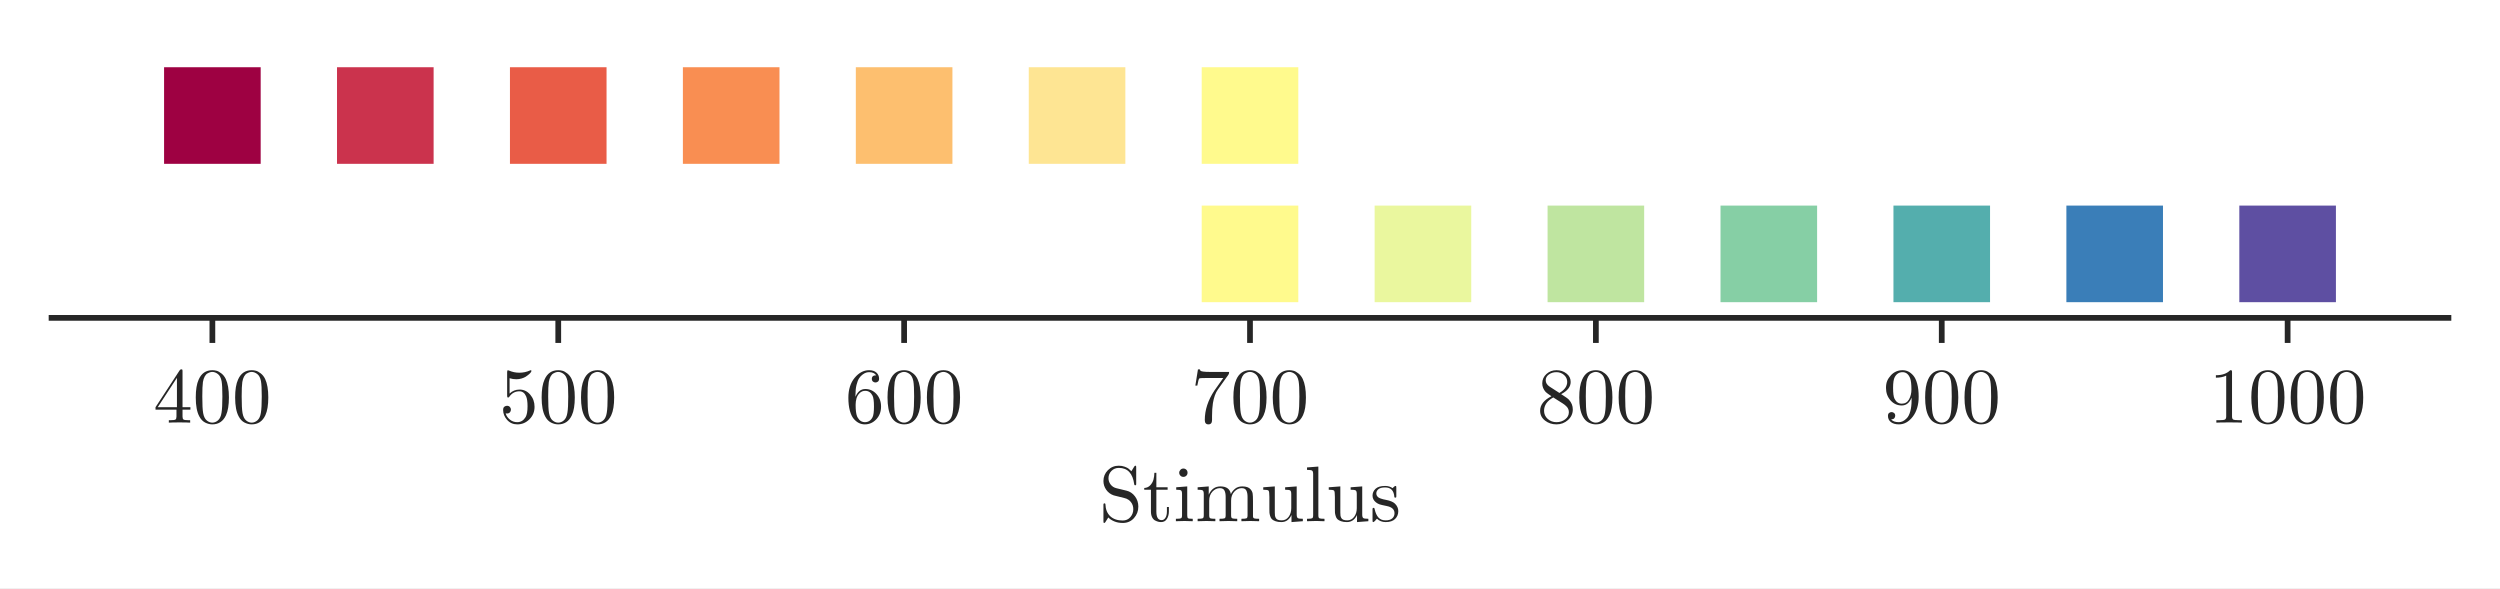
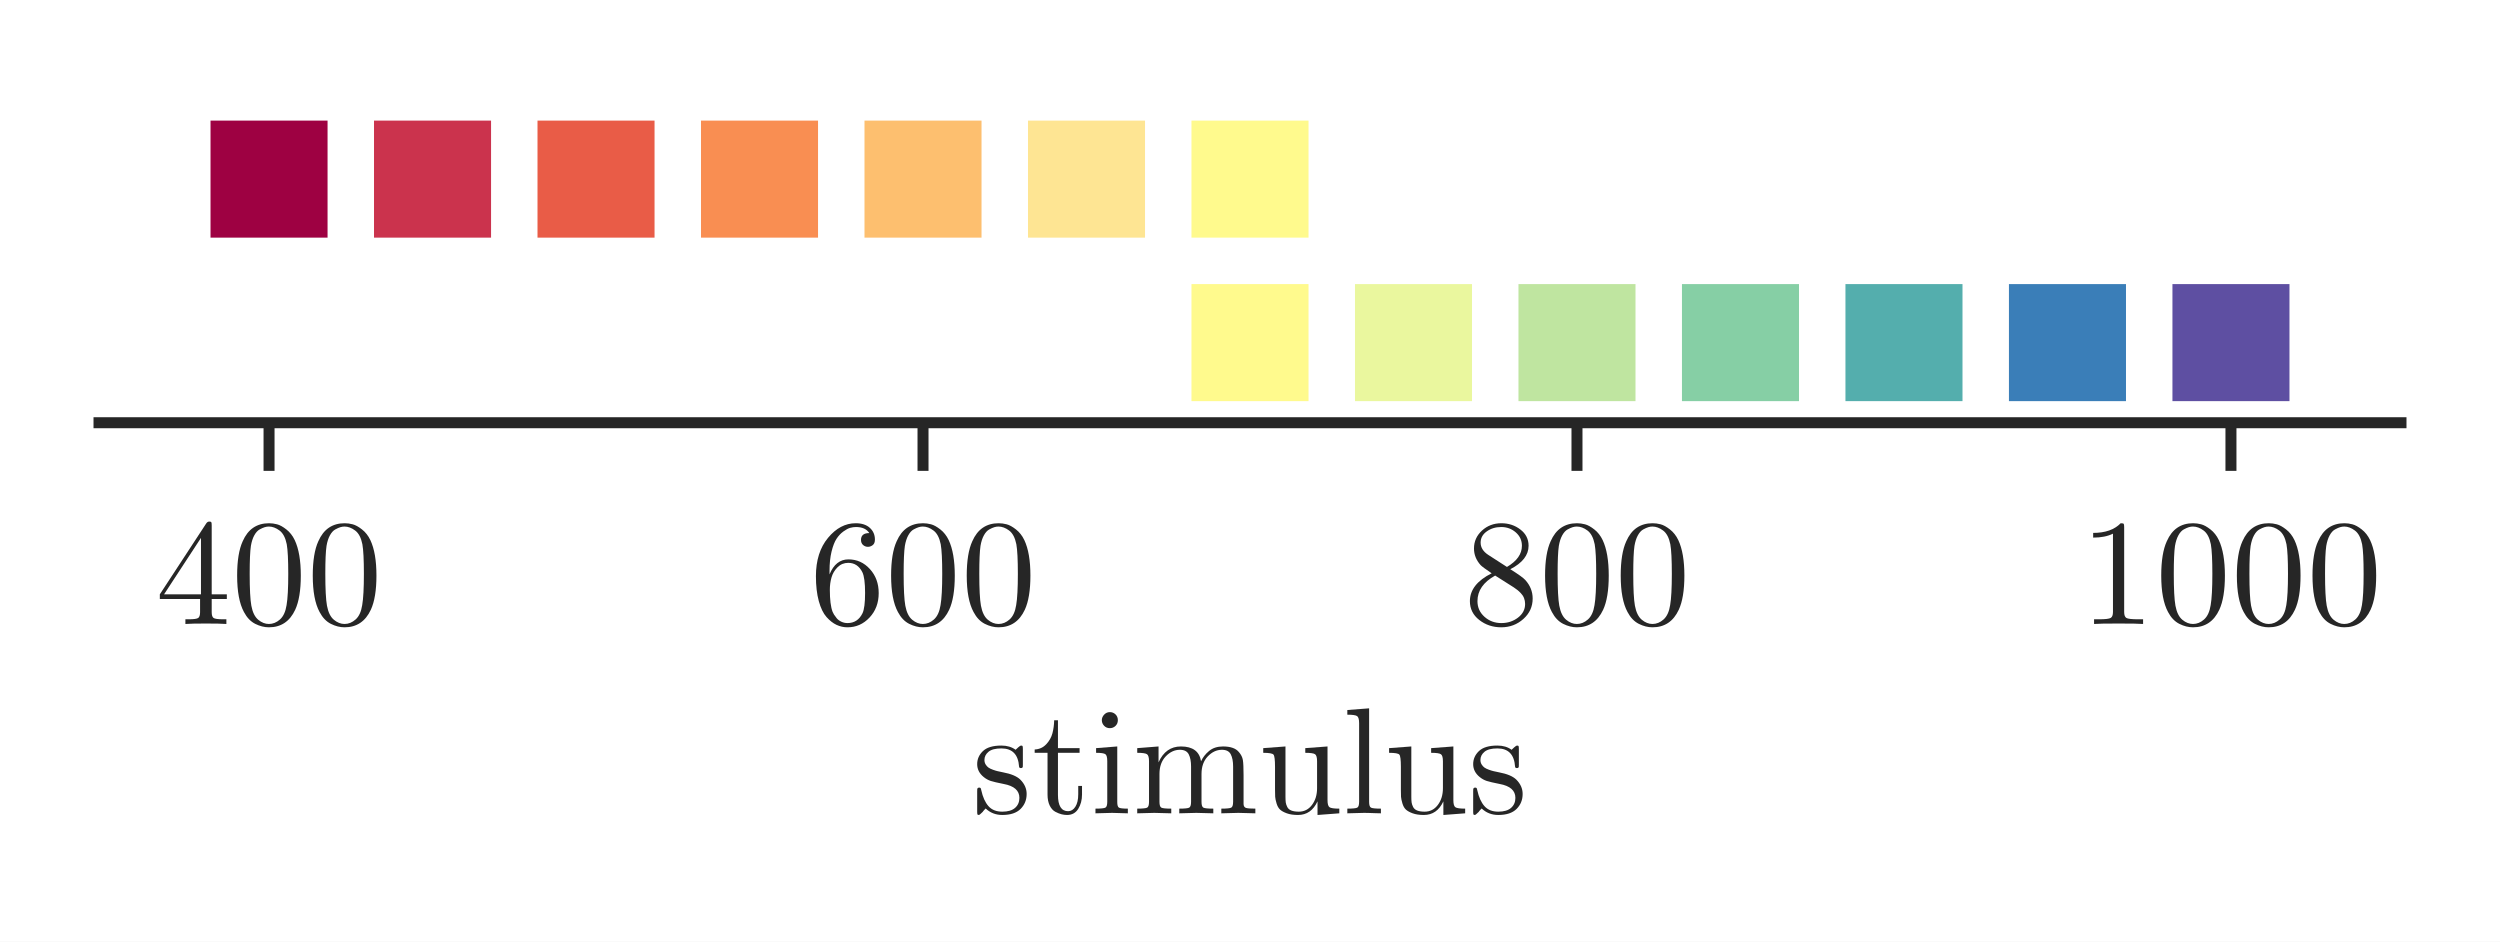
- <svg xmlns="http://www.w3.org/2000/svg" xmlns:xlink="http://www.w3.org/1999/xlink" width="349.2pt" height="82.139pt" viewBox="0 0 349.2 82.139" version="1.1">
+ <svg xmlns="http://www.w3.org/2000/svg" xmlns:xlink="http://www.w3.org/1999/xlink" width="181.8pt" height="68.479pt" viewBox="0 0 181.8 68.479" version="1.1">
  <defs>
    <style type="text/css">*{stroke-linejoin: round; stroke-linecap: butt}</style>
  </defs>
  <g id="figure_1">
    <g id="patch_1">
-       <path d="M 0 82.139  L 349.2 82.139  L 349.2 0  L 0 0  z " style="fill: #ffffff" />
+       <path d="M 0 68.479  L 181.8 68.479  L 181.8 -0  L 0 -0  z " style="fill: #ffffff" />
    </g>
    <g id="axes_1">
      <g id="patch_2">
-         <path d="M 7.2 44.4  L 342 44.4  L 342 7.2  L 7.2 7.2  z " style="fill: #ffffff" />
+         <path d="M 7.2 30.741  L 174.6 30.741  L 174.6 7.2  L 7.2 7.2  z " style="fill: #ffffff" />
      </g>
      <g id="matplotlib.axis_1">
        <g id="xtick_1">
          <g id="line2d_1">
            <defs>
-               <path id="mdbb9624b0e" d="M 0 0  L 0 3.5  " style="stroke: #262626; stroke-width: 0.8" />
+               <path id="m258380afad" d="M 0 0  L 0 3.5  " style="stroke: #262626; stroke-width: 0.8" />
            </defs>
            <g>
-               <use xlink:href="#mdbb9624b0e" x="29.665" y="44.4" style="fill: #262626; stroke: #262626; stroke-width: 0.8" />
+               <use xlink:href="#m258380afad" x="19.565" y="30.741" style="fill: #262626; stroke: #262626; stroke-width: 0.8" />
            </g>
          </g>
          <g id="text_1">
-             <g style="fill: #262626" transform="translate(21.41493 59.03469)scale(0.11 -0.11)">
+             <g style="fill: #262626" transform="translate(11.31477 45.37531)scale(0.11 -0.11)">
              <defs>
                <path id="CMUSerif-Roman-34" d="M 179 1056  L 179 1254  L 2144 4256  Q 2195 4333 2272 4333  Q 2342 4333 2358 4304  Q 2374 4275 2374 4166  L 2374 1254  L 3014 1254  L 3014 1056  L 2374 1056  L 2374 499  Q 2374 314 2451 256  Q 2528 198 2861 198  L 2995 198  L 2995 0  Q 2733 19 2125 19  Q 1523 19 1261 0  L 1261 198  L 1395 198  Q 1728 198 1805 256  Q 1882 314 1882 499  L 1882 1056  L 179 1056  z M 358 1254  L 1920 1254  L 1920 3642  L 358 1254  z " transform="scale(0.015625)" />
                <path id="CMUSerif-Roman-30" d="M 250 2048  Q 250 2989 486 3501  Q 819 4262 1600 4262  Q 1766 4262 1939 4217  Q 2112 4173 2333 4000  Q 2554 3827 2688 3546  Q 2944 3002 2944 2048  Q 2944 1114 2707 602  Q 2362 -141 1594 -141  Q 1306 -141 1014 6  Q 723 154 538 506  Q 250 1037 250 2048  z M 781 2125  Q 781 1158 851 774  Q 928 358 1142 179  Q 1357 0 1594 0  Q 1850 0 2064 192  Q 2278 384 2342 800  Q 2413 1210 2413 2125  Q 2413 3014 2349 3373  Q 2266 3789 2042 3955  Q 1818 4122 1594 4122  Q 1510 4122 1420 4096  Q 1331 4070 1203 4000  Q 1075 3930 976 3750  Q 877 3571 832 3302  Q 781 2957 781 2125  z " transform="scale(0.015625)" />
              </defs>
              <use xlink:href="#CMUSerif-Roman-34" />
              <use xlink:href="#CMUSerif-Roman-30" x="50" />
              <use xlink:href="#CMUSerif-Roman-30" x="100" />
            </g>
          </g>
        </g>
        <g id="xtick_2">
          <g id="line2d_2">
            <g>
-               <use xlink:href="#mdbb9624b0e" x="77.977" y="44.4" style="fill: #262626; stroke: #262626; stroke-width: 0.8" />
+               <use xlink:href="#m258380afad" x="67.122" y="30.741" style="fill: #262626; stroke: #262626; stroke-width: 0.8" />
            </g>
          </g>
          <g id="text_2">
-             <g style="fill: #262626" transform="translate(69.72662 59.03469)scale(0.11 -0.11)">
-               <defs>
-                 <path id="CMUSerif-Roman-35" d="M 320 1030  Q 320 1222 422 1296  Q 525 1370 634 1370  Q 781 1370 867 1277  Q 954 1184 954 1056  Q 954 928 867 835  Q 781 742 634 742  Q 563 742 525 755  Q 608 461 867 249  Q 1126 38 1466 38  Q 1894 38 2150 454  Q 2304 723 2304 1331  Q 2304 1869 2189 2138  Q 2010 2547 1645 2547  Q 1126 2547 819 2099  Q 781 2042 736 2042  Q 672 2042 659 2077  Q 646 2112 646 2208  L 646 4102  Q 646 4256 710 4256  Q 736 4256 787 4237  Q 1190 4058 1638 4058  Q 2099 4058 2509 4243  Q 2541 4262 2560 4262  Q 2624 4262 2624 4192  Q 2624 4166 2573 4092  Q 2522 4019 2413 3923  Q 2304 3827 2163 3737  Q 2022 3648 1817 3587  Q 1613 3526 1389 3526  Q 1120 3526 845 3610  L 845 2362  Q 1178 2688 1658 2688  Q 2170 2688 2522 2275  Q 2874 1862 2874 1286  Q 2874 685 2458 272  Q 2042 -141 1478 -141  Q 966 -141 643 224  Q 320 589 320 1030  z " transform="scale(0.015625)" />
-               </defs>
-               <use xlink:href="#CMUSerif-Roman-35" />
-               <use xlink:href="#CMUSerif-Roman-30" x="50" />
-               <use xlink:href="#CMUSerif-Roman-30" x="100" />
-             </g>
-           </g>
-         </g>
-         <g id="xtick_3">
-           <g id="line2d_3">
-             <g>
-               <use xlink:href="#mdbb9624b0e" x="126.288" y="44.4" style="fill: #262626; stroke: #262626; stroke-width: 0.8" />
-             </g>
-           </g>
-           <g id="text_3">
-             <g style="fill: #262626" transform="translate(118.0383 59.03469)scale(0.11 -0.11)">
+             <g style="fill: #262626" transform="translate(58.87159 45.37531)scale(0.11 -0.11)">
              <defs>
                <path id="CMUSerif-Roman-36" d="M 269 2022  Q 269 3027 781 3644  Q 1293 4262 1952 4262  Q 2336 4262 2550 4067  Q 2765 3872 2765 3571  Q 2765 3405 2669 3334  Q 2573 3264 2470 3264  Q 2355 3264 2265 3341  Q 2176 3418 2176 3558  Q 2176 3846 2528 3846  Q 2362 4102 1965 4102  Q 1843 4102 1718 4067  Q 1594 4032 1430 3913  Q 1267 3795 1142 3606  Q 1018 3418 931 3066  Q 845 2714 845 2253  L 845 2099  Q 1107 2733 1644 2733  Q 2182 2733 2553 2323  Q 2925 1914 2925 1306  Q 2925 685 2537 272  Q 2150 -141 1606 -141  Q 1363 -141 1142 -38  Q 922 64 717 294  Q 512 525 390 969  Q 269 1414 269 2022  z M 858 1446  Q 858 819 973 518  Q 992 467 1033 400  Q 1075 333 1148 243  Q 1222 154 1344 96  Q 1466 38 1606 38  Q 2035 38 2240 454  Q 2349 685 2349 1312  Q 2349 1952 2234 2189  Q 2035 2586 1638 2586  Q 1370 2586 1184 2400  Q 998 2214 928 1968  Q 858 1722 858 1446  z " transform="scale(0.015625)" />
              </defs>
              <use xlink:href="#CMUSerif-Roman-36" />
              <use xlink:href="#CMUSerif-Roman-30" x="50" />
              <use xlink:href="#CMUSerif-Roman-30" x="100" />
            </g>
          </g>
        </g>
-         <g id="xtick_4">
-           <g id="line2d_4">
+         <g id="xtick_3">
+           <g id="line2d_3">
            <g>
-               <use xlink:href="#mdbb9624b0e" x="174.6" y="44.4" style="fill: #262626; stroke: #262626; stroke-width: 0.8" />
+               <use xlink:href="#m258380afad" x="114.678" y="30.741" style="fill: #262626; stroke: #262626; stroke-width: 0.8" />
            </g>
          </g>
-           <g id="text_4">
-             <g style="fill: #262626" transform="translate(166.35 59.03469)scale(0.11 -0.11)">
-               <defs>
-                 <path id="CMUSerif-Roman-37" d="M 358 3008  L 570 4326  L 730 4326  Q 749 4250 781 4214  Q 813 4179 995 4150  Q 1178 4122 1549 4122  L 3104 4122  Q 3104 3974 3046 3898  L 2182 2682  Q 1907 2298 1786 1587  Q 1715 1114 1715 538  L 1715 211  Q 1715 -141 1420 -141  Q 1126 -141 1126 211  Q 1126 1434 1914 2618  Q 1997 2739 2307 3174  Q 2618 3610 2630 3629  L 1306 3629  Q 723 3629 678 3590  Q 614 3533 518 3008  L 358 3008  z " transform="scale(0.015625)" />
-               </defs>
-               <use xlink:href="#CMUSerif-Roman-37" />
-               <use xlink:href="#CMUSerif-Roman-30" x="50" />
-               <use xlink:href="#CMUSerif-Roman-30" x="100" />
-             </g>
-           </g>
-         </g>
-         <g id="xtick_5">
-           <g id="line2d_5">
-             <g>
-               <use xlink:href="#mdbb9624b0e" x="222.912" y="44.4" style="fill: #262626; stroke: #262626; stroke-width: 0.8" />
-             </g>
-           </g>
-           <g id="text_5">
-             <g style="fill: #262626" transform="translate(214.6617 59.03469)scale(0.11 -0.11)">
+           <g id="text_3">
+             <g style="fill: #262626" transform="translate(106.4284 45.37531)scale(0.11 -0.11)">
              <defs>
                <path id="CMUSerif-Roman-38" d="M 269 966  Q 269 1683 1190 2144  Q 794 2413 723 2490  Q 442 2803 442 3194  Q 442 3642 781 3952  Q 1120 4262 1600 4262  Q 2061 4262 2406 3996  Q 2752 3731 2752 3309  Q 2752 2714 1978 2317  Q 2490 1997 2611 1862  Q 2925 1517 2925 1075  Q 2925 563 2531 211  Q 2138 -141 1594 -141  Q 1062 -141 665 169  Q 269 480 269 966  z M 589 966  Q 589 570 886 304  Q 1184 38 1600 38  Q 2003 38 2304 268  Q 2605 499 2605 845  Q 2605 979 2560 1094  Q 2515 1210 2425 1302  Q 2336 1395 2281 1436  Q 2227 1478 2125 1549  L 1338 2048  Q 589 1632 589 966  z M 723 3443  Q 723 3136 1043 2925  L 1837 2413  Q 2470 2784 2470 3309  Q 2470 3648 2211 3875  Q 1952 4102 1594 4102  Q 1242 4102 982 3916  Q 723 3731 723 3443  z " transform="scale(0.015625)" />
              </defs>
              <use xlink:href="#CMUSerif-Roman-38" />
              <use xlink:href="#CMUSerif-Roman-30" x="50" />
              <use xlink:href="#CMUSerif-Roman-30" x="100" />
            </g>
          </g>
        </g>
-         <g id="xtick_6">
-           <g id="line2d_6">
+         <g id="xtick_4">
+           <g id="line2d_4">
            <g>
-               <use xlink:href="#mdbb9624b0e" x="271.223" y="44.4" style="fill: #262626; stroke: #262626; stroke-width: 0.8" />
+               <use xlink:href="#m258380afad" x="162.235" y="30.741" style="fill: #262626; stroke: #262626; stroke-width: 0.8" />
            </g>
          </g>
-           <g id="text_6">
-             <g style="fill: #262626" transform="translate(262.9734 59.03469)scale(0.11 -0.11)">
-               <defs>
-                 <path id="CMUSerif-Roman-39" d="M 269 2822  Q 269 3162 368 3395  Q 467 3629 678 3859  Q 1062 4262 1619 4262  Q 1856 4262 2067 4163  Q 2278 4064 2480 3837  Q 2682 3610 2803 3165  Q 2925 2720 2925 2106  Q 2925 1114 2445 486  Q 1965 -141 1318 -141  Q 909 -141 669 44  Q 429 230 429 550  Q 429 717 521 787  Q 614 858 723 858  Q 838 858 928 781  Q 1018 704 1018 563  Q 1018 448 944 358  Q 870 269 685 269  Q 870 38 1312 38  Q 1472 38 1632 112  Q 1792 186 1965 365  Q 2138 544 2243 921  Q 2349 1299 2349 1830  L 2349 2035  Q 2093 1395 1549 1395  Q 1011 1395 640 1808  Q 269 2221 269 2822  z M 845 2816  Q 845 2182 960 1946  Q 1158 1542 1555 1542  Q 1946 1542 2141 1891  Q 2336 2240 2336 2694  Q 2336 3322 2234 3597  Q 2042 4102 1619 4102  Q 1197 4102 979 3699  Q 845 3462 845 2816  z " transform="scale(0.015625)" />
-               </defs>
-               <use xlink:href="#CMUSerif-Roman-39" />
-               <use xlink:href="#CMUSerif-Roman-30" x="50" />
-               <use xlink:href="#CMUSerif-Roman-30" x="100" />
-             </g>
-           </g>
-         </g>
-         <g id="xtick_7">
-           <g id="line2d_7">
-             <g>
-               <use xlink:href="#mdbb9624b0e" x="319.535" y="44.4" style="fill: #262626; stroke: #262626; stroke-width: 0.8" />
-             </g>
-           </g>
-           <g id="text_7">
-             <g style="fill: #262626" transform="translate(308.5351 59.03469)scale(0.11 -0.11)">
+           <g id="text_4">
+             <g style="fill: #262626" transform="translate(151.2352 45.37531)scale(0.11 -0.11)">
              <defs>
                <path id="CMUSerif-Roman-31" d="M 570 3654  L 570 3853  Q 1338 3853 1734 4262  Q 1843 4262 1862 4236  Q 1882 4211 1882 4096  L 1882 506  Q 1882 314 1974 256  Q 2067 198 2477 198  L 2682 198  L 2682 0  Q 2458 19 1645 19  Q 832 19 608 0  L 608 198  L 813 198  Q 1216 198 1312 256  Q 1408 314 1408 506  L 1408 3821  Q 1075 3654 570 3654  z " transform="scale(0.015625)" />
              </defs>
              <use xlink:href="#CMUSerif-Roman-31" />
              <use xlink:href="#CMUSerif-Roman-30" x="50" />
              <use xlink:href="#CMUSerif-Roman-30" x="100" />
              <use xlink:href="#CMUSerif-Roman-30" x="150" />
            </g>
          </g>
        </g>
-         <g id="text_8">
-           <g style="fill: #262626" transform="translate(153.5127 72.80406)scale(0.11 -0.11)">
+         <g id="text_5">
+           <g style="fill: #262626" transform="translate(70.69781 59.14469)scale(0.11 -0.11)">
            <defs>
-               <path id="CMUSerif-Roman-53" d="M 358 13  L 358 1293  Q 358 1363 361 1388  Q 365 1414 384 1433  Q 403 1453 442 1453  Q 512 1453 518 1389  Q 538 755 915 403  Q 1286 58 1926 58  Q 2310 58 2547 333  Q 2784 608 2784 973  Q 2784 1318 2586 1562  Q 2502 1670 2396 1740  Q 2291 1811 2227 1833  Q 2163 1856 2042 1888  Q 1248 2080 1197 2099  Q 819 2227 588 2550  Q 358 2874 358 3270  Q 358 3782 720 4147  Q 1082 4512 1606 4512  Q 1869 4512 2089 4429  Q 2310 4346 2400 4272  Q 2490 4198 2630 4064  L 2854 4429  Q 2906 4512 2950 4512  Q 3002 4512 3011 4483  Q 3021 4454 3021 4358  L 3021 3072  Q 3021 3002 3017 2976  Q 3014 2950 2995 2934  Q 2976 2918 2938 2918  Q 2874 2918 2861 2995  Q 2682 4333 1613 4333  Q 1248 4333 1008 4086  Q 768 3840 768 3494  Q 768 3213 944 2982  Q 1120 2752 1414 2682  L 2234 2483  Q 2643 2387 2918 2025  Q 3194 1664 3194 1190  Q 3194 646 2838 252  Q 2483 -141 1933 -141  Q 1536 -141 1229 -9  Q 922 122 755 307  Q 627 96 544 -26  L 525 -58  Q 474 -141 429 -141  Q 378 -141 368 -109  Q 358 -77 358 13  z " transform="scale(0.015625)" />
+               <path id="CMUSerif-Roman-73" d="M 211 83  L 211 928  Q 211 998 214 1024  Q 218 1050 237 1069  Q 256 1088 294 1088  Q 339 1088 355 1069  Q 371 1050 384 979  Q 480 538 688 304  Q 896 70 1274 70  Q 1632 70 1814 230  Q 1997 390 1997 653  Q 1997 1120 1331 1242  Q 947 1318 787 1369  Q 627 1421 486 1536  Q 211 1760 211 2080  Q 211 2400 454 2633  Q 698 2867 1235 2867  Q 1594 2867 1837 2688  Q 1907 2746 1946 2790  Q 2029 2867 2074 2867  Q 2125 2867 2134 2835  Q 2144 2803 2144 2714  L 2144 2067  Q 2144 1997 2141 1971  Q 2138 1946 2118 1930  Q 2099 1914 2061 1914  Q 1990 1914 1984 1971  Q 1933 2746 1235 2746  Q 858 2746 688 2602  Q 518 2458 518 2259  Q 518 2150 569 2067  Q 621 1984 688 1936  Q 755 1888 880 1843  Q 1005 1798 1081 1782  Q 1158 1766 1306 1734  Q 1818 1638 2035 1427  Q 2304 1158 2304 819  Q 2304 442 2048 186  Q 1792 -70 1274 -70  Q 858 -70 570 205  Q 531 166 502 134  Q 474 102 464 89  Q 454 77 451 70  Q 448 64 442 58  Q 314 -70 282 -70  Q 230 -70 220 -38  Q 211 -6 211 83  z " transform="scale(0.015625)" />
              <path id="CMUSerif-Roman-74" d="M 122 2560  L 122 2701  Q 416 2714 611 2922  Q 806 3130 873 3386  Q 941 3642 947 3936  L 1107 3936  L 1107 2758  L 2022 2758  L 2022 2560  L 1107 2560  L 1107 781  Q 1107 90 1536 90  Q 1722 90 1843 278  Q 1965 467 1965 806  L 1965 1158  L 2125 1158  L 2125 794  Q 2125 448 1965 189  Q 1805 -70 1491 -70  Q 1376 -70 1261 -41  Q 1146 -13 998 64  Q 851 141 758 329  Q 666 518 666 794  L 666 2560  L 122 2560  z " transform="scale(0.015625)" />
              <path id="CMUSerif-Roman-69" d="M 211 0  L 211 198  Q 550 198 630 240  Q 710 282 710 486  L 710 2208  Q 710 2445 630 2502  Q 550 2560 237 2560  L 237 2758  L 1133 2829  L 1133 480  Q 1133 288 1200 243  Q 1267 198 1581 198  L 1581 0  Q 928 19 915 19  Q 826 19 211 0  z M 480 3942  Q 480 4070 579 4176  Q 678 4282 819 4282  Q 960 4282 1059 4186  Q 1158 4090 1158 3942  Q 1158 3795 1059 3699  Q 960 3603 819 3603  Q 672 3603 576 3705  Q 480 3808 480 3942  z " transform="scale(0.015625)" />
              <path id="CMUSerif-Roman-6d" d="M 205 0  L 205 198  Q 544 198 624 240  Q 704 282 704 486  L 704 2202  Q 704 2438 621 2499  Q 538 2560 205 2560  L 205 2758  L 1107 2829  L 1107 2157  Q 1408 2829 2054 2829  Q 2803 2829 2906 2202  Q 3014 2445 3244 2637  Q 3475 2829 3834 2829  Q 4314 2829 4506 2592  Q 4646 2432 4675 2253  Q 4704 2074 4704 1613  L 4704 390  Q 4710 256 4812 227  Q 4915 198 5203 198  L 5203 0  Q 4550 19 4486 19  Q 4435 19 3763 0  L 3763 198  Q 4102 198 4182 240  Q 4262 282 4262 486  L 4262 1978  Q 4262 2304 4163 2496  Q 4064 2688 3789 2688  Q 3456 2688 3190 2409  Q 2925 2131 2925 1664  L 2925 486  Q 2925 282 3005 240  Q 3085 198 3424 198  L 3424 0  Q 2771 19 2707 19  Q 2656 19 1984 0  L 1984 198  Q 2323 198 2403 240  Q 2483 282 2483 486  L 2483 1978  Q 2483 2304 2384 2496  Q 2285 2688 2010 2688  Q 1677 2688 1411 2409  Q 1146 2131 1146 1664  L 1146 486  Q 1146 282 1226 240  Q 1306 198 1645 198  L 1645 0  Q 992 19 928 19  Q 877 19 205 0  z " transform="scale(0.015625)" />
              <path id="CMUSerif-Roman-75" d="M 205 2560  L 205 2758  L 1146 2829  L 1146 704  Q 1146 550 1158 460  Q 1171 371 1222 268  Q 1274 166 1395 118  Q 1517 70 1709 70  Q 2054 70 2268 355  Q 2483 640 2483 1062  L 2483 2202  Q 2483 2438 2400 2499  Q 2317 2560 1984 2560  L 1984 2758  L 2925 2829  L 2925 557  Q 2925 320 3008 259  Q 3091 198 3424 198  L 3424 0  L 2502 -70  L 2502 506  Q 2234 -70 1677 -70  Q 1395 -70 1203 0  Q 1011 70 915 160  Q 819 250 768 422  Q 717 595 710 700  Q 704 806 704 1011  L 704 1971  Q 704 2406 640 2483  Q 576 2560 205 2560  z " transform="scale(0.015625)" />
              <path id="CMUSerif-Roman-6c" d="M 211 0  L 211 198  Q 550 198 630 240  Q 710 282 710 486  L 710 3814  Q 710 4051 627 4112  Q 544 4173 211 4173  L 211 4371  L 1133 4442  L 1133 486  Q 1133 282 1213 240  Q 1293 198 1632 198  L 1632 0  Q 1555 0 1392 6  Q 1229 13 1110 16  Q 992 19 922 19  Q 845 19 211 0  z " transform="scale(0.015625)" />
-               <path id="CMUSerif-Roman-73" d="M 211 83  L 211 928  Q 211 998 214 1024  Q 218 1050 237 1069  Q 256 1088 294 1088  Q 339 1088 355 1069  Q 371 1050 384 979  Q 480 538 688 304  Q 896 70 1274 70  Q 1632 70 1814 230  Q 1997 390 1997 653  Q 1997 1120 1331 1242  Q 947 1318 787 1369  Q 627 1421 486 1536  Q 211 1760 211 2080  Q 211 2400 454 2633  Q 698 2867 1235 2867  Q 1594 2867 1837 2688  Q 1907 2746 1946 2790  Q 2029 2867 2074 2867  Q 2125 2867 2134 2835  Q 2144 2803 2144 2714  L 2144 2067  Q 2144 1997 2141 1971  Q 2138 1946 2118 1930  Q 2099 1914 2061 1914  Q 1990 1914 1984 1971  Q 1933 2746 1235 2746  Q 858 2746 688 2602  Q 518 2458 518 2259  Q 518 2150 569 2067  Q 621 1984 688 1936  Q 755 1888 880 1843  Q 1005 1798 1081 1782  Q 1158 1766 1306 1734  Q 1818 1638 2035 1427  Q 2304 1158 2304 819  Q 2304 442 2048 186  Q 1792 -70 1274 -70  Q 858 -70 570 205  Q 531 166 502 134  Q 474 102 464 89  Q 454 77 451 70  Q 448 64 442 58  Q 314 -70 282 -70  Q 230 -70 220 -38  Q 211 -6 211 83  z " transform="scale(0.015625)" />
            </defs>
-             <use xlink:href="#CMUSerif-Roman-53" />
-             <use xlink:href="#CMUSerif-Roman-74" x="55.5" />
-             <use xlink:href="#CMUSerif-Roman-69" x="94.3" />
-             <use xlink:href="#CMUSerif-Roman-6d" x="122" />
-             <use xlink:href="#CMUSerif-Roman-75" x="205.3" />
-             <use xlink:href="#CMUSerif-Roman-6c" x="260.8" />
-             <use xlink:href="#CMUSerif-Roman-75" x="288.5" />
-             <use xlink:href="#CMUSerif-Roman-73" x="344" />
+             <use xlink:href="#CMUSerif-Roman-73" />
+             <use xlink:href="#CMUSerif-Roman-74" x="39.4" />
+             <use xlink:href="#CMUSerif-Roman-69" x="78.2" />
+             <use xlink:href="#CMUSerif-Roman-6d" x="105.9" />
+             <use xlink:href="#CMUSerif-Roman-75" x="189.2" />
+             <use xlink:href="#CMUSerif-Roman-6c" x="244.7" />
+             <use xlink:href="#CMUSerif-Roman-75" x="272.4" />
+             <use xlink:href="#CMUSerif-Roman-73" x="327.9" />
          </g>
        </g>
      </g>
      <g id="patch_3">
-         <path d="M 22.418 23.384  L 36.912 23.384  L 36.912 8.891  L 22.418 8.891  z " clip-path="url(#p11ac5b516c)" style="fill: #9e0142; stroke: #ffffff; stroke-linejoin: miter" />
+         <path d="M 14.809 17.781  L 24.32 17.781  L 24.32 8.27  L 14.809 8.27  z " clip-path="url(#pb7c11c132d)" style="fill: #9e0142; stroke: #ffffff; stroke-linejoin: miter" />
      </g>
      <g id="patch_4">
-         <path d="M 46.574 23.384  L 61.068 23.384  L 61.068 8.891  L 46.574 8.891  z " clip-path="url(#p11ac5b516c)" style="fill: #cb334d; stroke: #ffffff; stroke-linejoin: miter" />
+         <path d="M 26.698 17.781  L 36.21 17.781  L 36.21 8.27  L 26.698 8.27  z " clip-path="url(#pb7c11c132d)" style="fill: #cb334d; stroke: #ffffff; stroke-linejoin: miter" />
      </g>
      <g id="patch_5">
-         <path d="M 70.73 23.384  L 85.223 23.384  L 85.223 8.891  L 70.73 8.891  z " clip-path="url(#p11ac5b516c)" style="fill: #e95c47; stroke: #ffffff; stroke-linejoin: miter" />
+         <path d="M 38.587 17.781  L 48.099 17.781  L 48.099 8.27  L 38.587 8.27  z " clip-path="url(#pb7c11c132d)" style="fill: #e95c47; stroke: #ffffff; stroke-linejoin: miter" />
      </g>
      <g id="patch_6">
-         <path d="M 94.886 23.384  L 109.379 23.384  L 109.379 8.891  L 94.886 8.891  z " clip-path="url(#p11ac5b516c)" style="fill: #f98e52; stroke: #ffffff; stroke-linejoin: miter" />
+         <path d="M 50.477 17.781  L 59.988 17.781  L 59.988 8.27  L 50.477 8.27  z " clip-path="url(#pb7c11c132d)" style="fill: #f98e52; stroke: #ffffff; stroke-linejoin: miter" />
      </g>
      <g id="patch_7">
-         <path d="M 119.042 23.384  L 133.535 23.384  L 133.535 8.891  L 119.042 8.891  z " clip-path="url(#p11ac5b516c)" style="fill: #fdbf6f; stroke: #ffffff; stroke-linejoin: miter" />
+         <path d="M 62.366 17.781  L 71.877 17.781  L 71.877 8.27  L 62.366 8.27  z " clip-path="url(#pb7c11c132d)" style="fill: #fdbf6f; stroke: #ffffff; stroke-linejoin: miter" />
      </g>
      <g id="patch_8">
-         <path d="M 143.197 23.384  L 157.691 23.384  L 157.691 8.891  L 143.197 8.891  z " clip-path="url(#p11ac5b516c)" style="fill: #fee593; stroke: #ffffff; stroke-linejoin: miter" />
+         <path d="M 74.255 17.781  L 83.766 17.781  L 83.766 8.27  L 74.255 8.27  z " clip-path="url(#pb7c11c132d)" style="fill: #fee593; stroke: #ffffff; stroke-linejoin: miter" />
      </g>
      <g id="patch_9">
-         <path d="M 167.353 23.384  L 181.847 23.384  L 181.847 8.891  L 167.353 8.891  z " clip-path="url(#p11ac5b516c)" style="fill: #fffa8d; stroke: #ffffff; stroke-linejoin: miter" />
+         <path d="M 86.144 17.781  L 95.656 17.781  L 95.656 8.27  L 86.144 8.27  z " clip-path="url(#pb7c11c132d)" style="fill: #fffa8d; stroke: #ffffff; stroke-linejoin: miter" />
      </g>
      <g id="patch_10">
-         <path d="M 167.353 42.709  L 181.847 42.709  L 181.847 28.216  L 167.353 28.216  z " clip-path="url(#p11ac5b516c)" style="fill: #fffa8d; stroke: #ffffff; stroke-linejoin: miter" />
+         <path d="M 86.144 29.671  L 95.656 29.671  L 95.656 20.159  L 86.144 20.159  z " clip-path="url(#pb7c11c132d)" style="fill: #fffa8d; stroke: #ffffff; stroke-linejoin: miter" />
      </g>
      <g id="patch_11">
-         <path d="M 191.509 42.709  L 206.003 42.709  L 206.003 28.216  L 191.509 28.216  z " clip-path="url(#p11ac5b516c)" style="fill: #eaf79e; stroke: #ffffff; stroke-linejoin: miter" />
+         <path d="M 98.034 29.671  L 107.545 29.671  L 107.545 20.159  L 98.034 20.159  z " clip-path="url(#pb7c11c132d)" style="fill: #eaf79e; stroke: #ffffff; stroke-linejoin: miter" />
      </g>
      <g id="patch_12">
-         <path d="M 215.665 42.709  L 230.158 42.709  L 230.158 28.216  L 215.665 28.216  z " clip-path="url(#p11ac5b516c)" style="fill: #bfe5a0; stroke: #ffffff; stroke-linejoin: miter" />
+         <path d="M 109.923 29.671  L 119.434 29.671  L 119.434 20.159  L 109.923 20.159  z " clip-path="url(#pb7c11c132d)" style="fill: #bfe5a0; stroke: #ffffff; stroke-linejoin: miter" />
      </g>
      <g id="patch_13">
-         <path d="M 239.821 42.709  L 254.314 42.709  L 254.314 28.216  L 239.821 28.216  z " clip-path="url(#p11ac5b516c)" style="fill: #86cfa5; stroke: #ffffff; stroke-linejoin: miter" />
+         <path d="M 121.812 29.671  L 131.323 29.671  L 131.323 20.159  L 121.812 20.159  z " clip-path="url(#pb7c11c132d)" style="fill: #86cfa5; stroke: #ffffff; stroke-linejoin: miter" />
      </g>
      <g id="patch_14">
-         <path d="M 263.977 42.709  L 278.47 42.709  L 278.47 28.216  L 263.977 28.216  z " clip-path="url(#p11ac5b516c)" style="fill: #54aead; stroke: #ffffff; stroke-linejoin: miter" />
+         <path d="M 133.701 29.671  L 143.213 29.671  L 143.213 20.159  L 133.701 20.159  z " clip-path="url(#pb7c11c132d)" style="fill: #54aead; stroke: #ffffff; stroke-linejoin: miter" />
      </g>
      <g id="patch_15">
-         <path d="M 288.132 42.709  L 302.626 42.709  L 302.626 28.216  L 288.132 28.216  z " clip-path="url(#p11ac5b516c)" style="fill: #3a7eb8; stroke: #ffffff; stroke-linejoin: miter" />
+         <path d="M 145.59 29.671  L 155.102 29.671  L 155.102 20.159  L 145.59 20.159  z " clip-path="url(#pb7c11c132d)" style="fill: #3a7eb8; stroke: #ffffff; stroke-linejoin: miter" />
      </g>
      <g id="patch_16">
-         <path d="M 312.288 42.709  L 326.782 42.709  L 326.782 28.216  L 312.288 28.216  z " clip-path="url(#p11ac5b516c)" style="fill: #5e4fa2; stroke: #ffffff; stroke-linejoin: miter" />
+         <path d="M 157.48 29.671  L 166.991 29.671  L 166.991 20.159  L 157.48 20.159  z " clip-path="url(#pb7c11c132d)" style="fill: #5e4fa2; stroke: #ffffff; stroke-linejoin: miter" />
      </g>
      <g id="patch_17">
-         <path d="M 7.2 44.4  L 342 44.4  " style="fill: none; stroke: #262626; stroke-width: 0.8; stroke-linejoin: miter; stroke-linecap: square" />
+         <path d="M 7.2 30.741  L 174.6 30.741  " style="fill: none; stroke: #262626; stroke-width: 0.8; stroke-linejoin: miter; stroke-linecap: square" />
      </g>
    </g>
  </g>
  <defs>
-     <clipPath id="p11ac5b516c">
-       <rect x="7.2" y="7.2" width="334.8" height="37.2" />
+     <clipPath id="pb7c11c132d">
+       <rect x="7.2" y="7.2" width="167.4" height="23.541" />
    </clipPath>
  </defs>
</svg>
